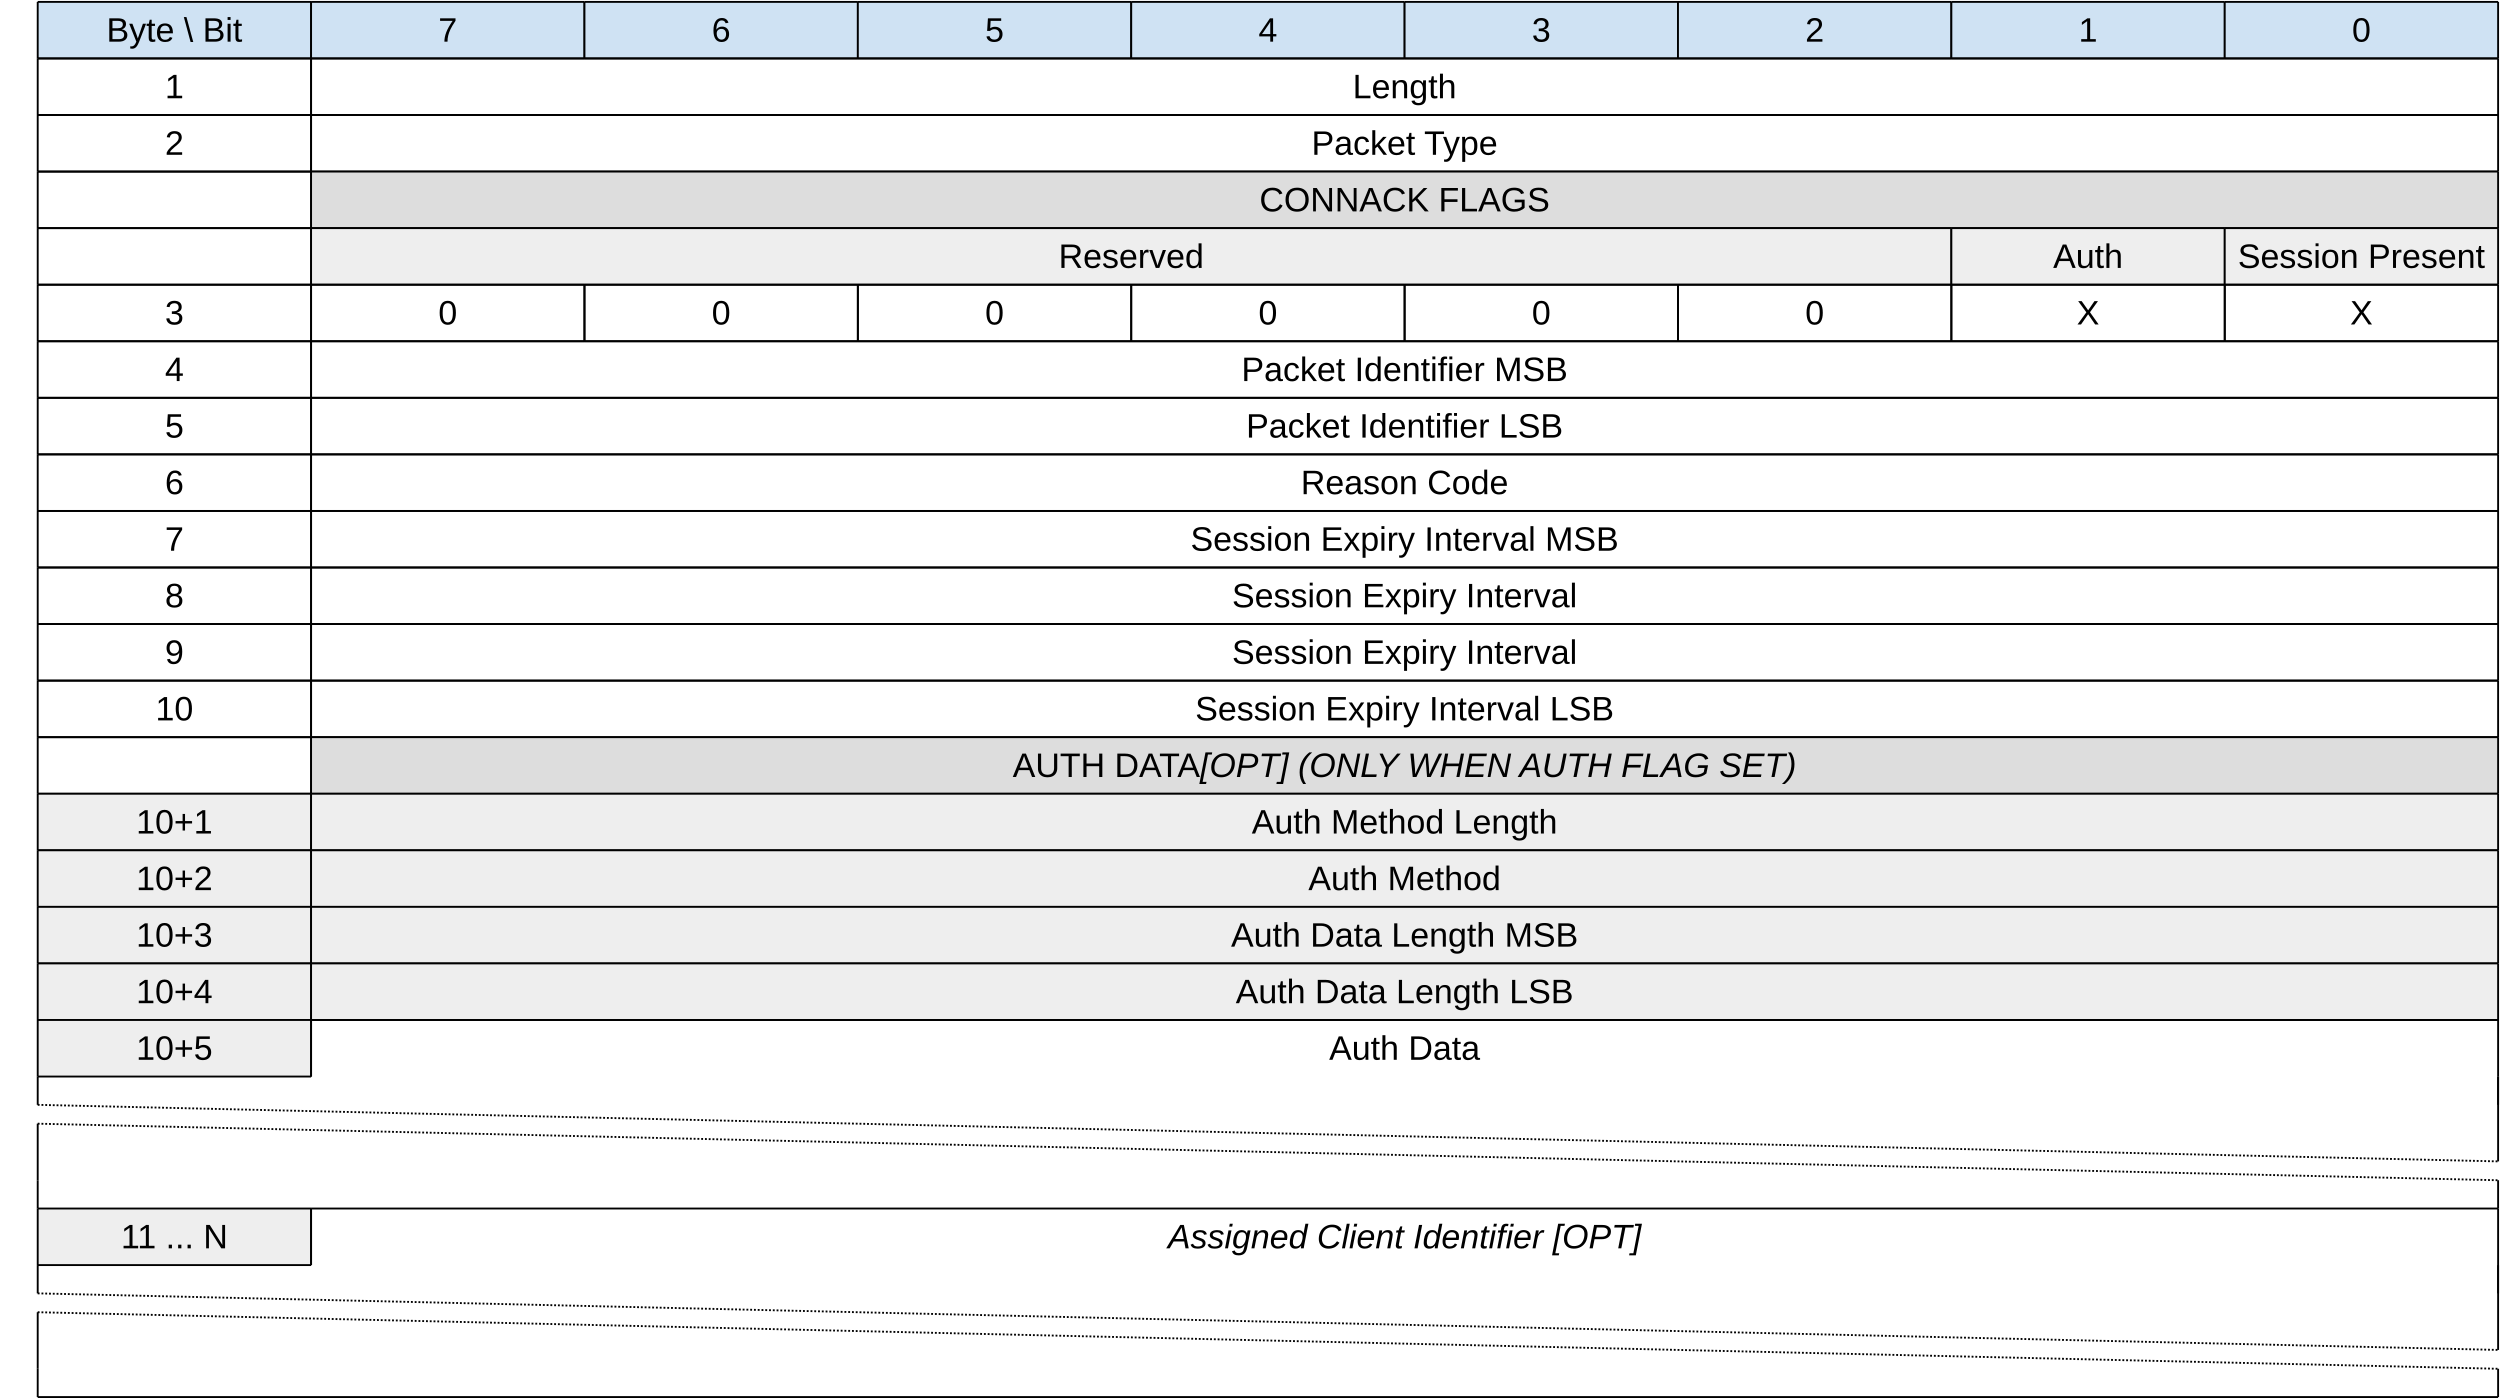
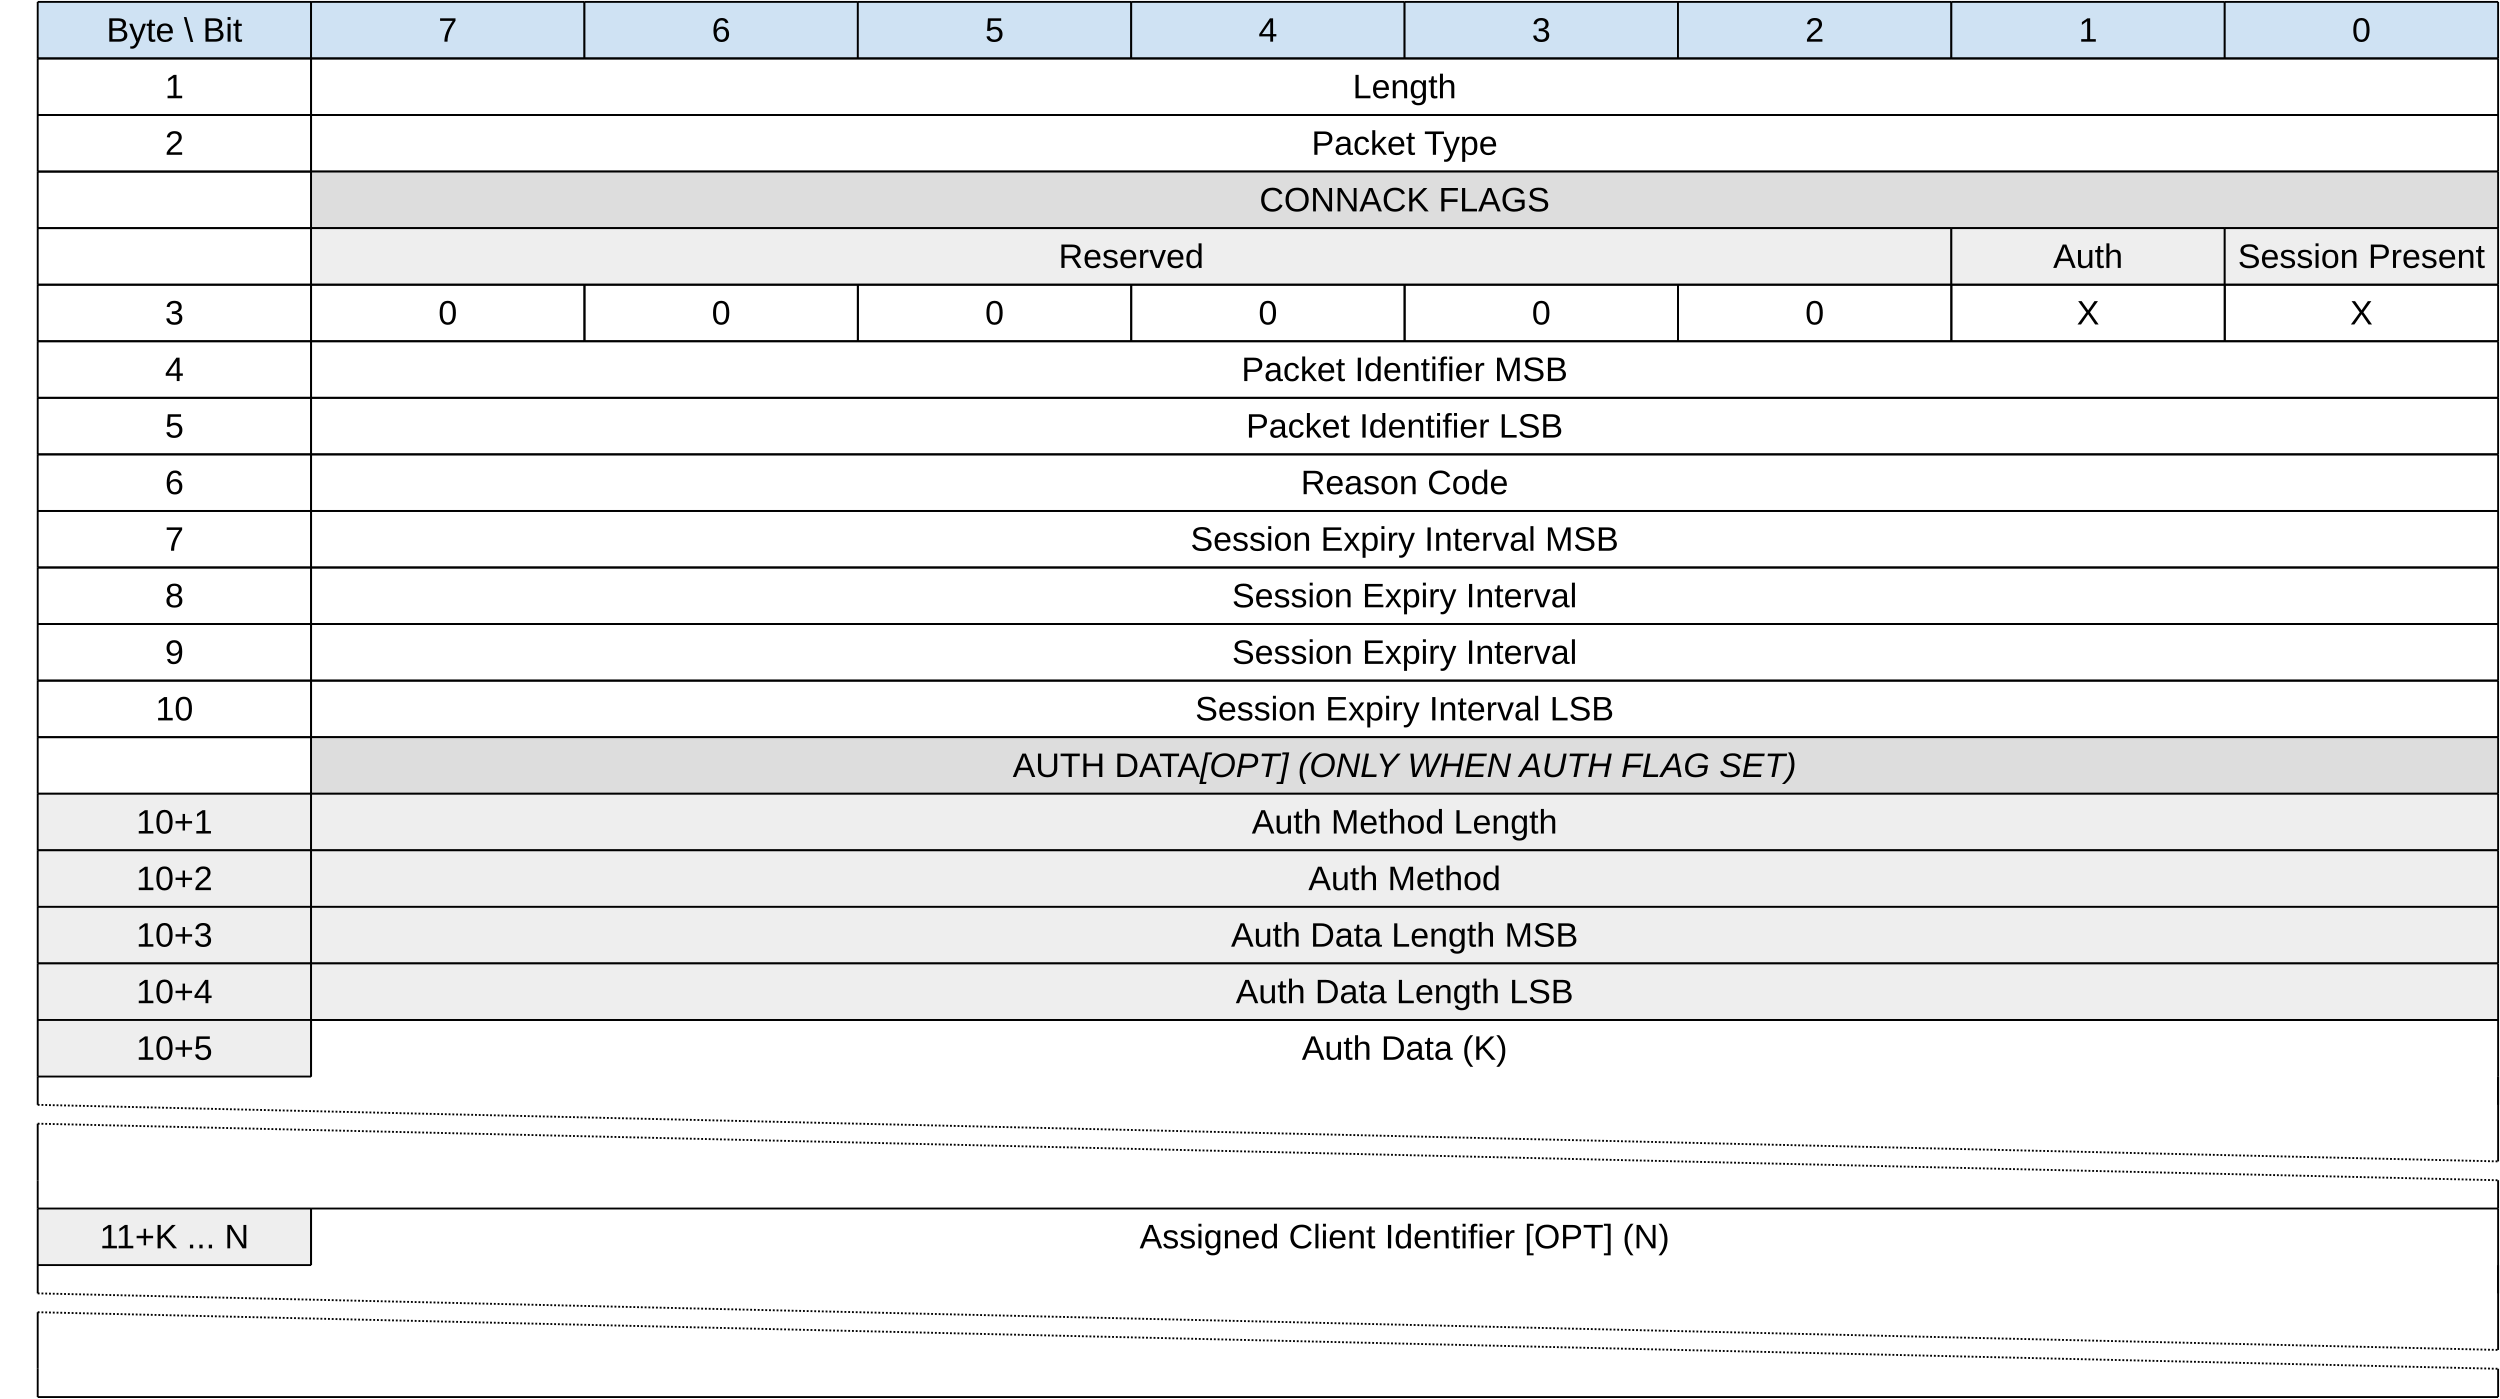
<svg xmlns="http://www.w3.org/2000/svg" version="1.0" width="1326" height="742" viewBox="0 0 1326 742">
  <rect x="20" y="1" height="30" width="145" fill="#cfe2f3" />
  <line x1="20" y1="1" x2="165" y2="1" stroke="#000000" stroke-width="1" />
  <line x1="20" y1="31" x2="165" y2="31" stroke="#000000" stroke-width="1" />
  <line x1="165" y1="1" x2="165" y2="31" stroke="#000000" stroke-width="1" />
  <line x1="20" y1="1" x2="20" y2="31" stroke="#000000" stroke-width="1" />
  <text font-size="18" font-family="Arial" x="92.5" y="17" text-anchor="middle" dominant-baseline="middle">Byte \ Bit</text>
  <rect x="165" y="1" height="30" width="145" fill="#cfe2f3" />
  <line x1="165" y1="1" x2="310" y2="1" stroke="#000000" stroke-width="1" />
  <line x1="165" y1="31" x2="310" y2="31" stroke="#000000" stroke-width="1" />
  <line x1="310" y1="1" x2="310" y2="31" stroke="#000000" stroke-width="1" />
  <line x1="165" y1="1" x2="165" y2="31" stroke="#000000" stroke-width="1" />
  <text font-size="18" font-family="Arial" x="237.5" y="17" text-anchor="middle" dominant-baseline="middle">7</text>
  <rect x="310" y="1" height="30" width="145" fill="#cfe2f3" />
  <line x1="310" y1="1" x2="455" y2="1" stroke="#000000" stroke-width="1" />
  <line x1="310" y1="31" x2="455" y2="31" stroke="#000000" stroke-width="1" />
  <line x1="455" y1="1" x2="455" y2="31" stroke="#000000" stroke-width="1" />
  <line x1="310" y1="1" x2="310" y2="31" stroke="#000000" stroke-width="1" />
  <text font-size="18" font-family="Arial" x="382.5" y="17" text-anchor="middle" dominant-baseline="middle">6</text>
  <rect x="455" y="1" height="30" width="145" fill="#cfe2f3" />
  <line x1="455" y1="1" x2="600" y2="1" stroke="#000000" stroke-width="1" />
  <line x1="455" y1="31" x2="600" y2="31" stroke="#000000" stroke-width="1" />
  <line x1="600" y1="1" x2="600" y2="31" stroke="#000000" stroke-width="1" />
  <line x1="455" y1="1" x2="455" y2="31" stroke="#000000" stroke-width="1" />
  <text font-size="18" font-family="Arial" x="527.5" y="17" text-anchor="middle" dominant-baseline="middle">5</text>
  <rect x="600" y="1" height="30" width="145" fill="#cfe2f3" />
  <line x1="600" y1="1" x2="745" y2="1" stroke="#000000" stroke-width="1" />
  <line x1="600" y1="31" x2="745" y2="31" stroke="#000000" stroke-width="1" />
  <line x1="745" y1="1" x2="745" y2="31" stroke="#000000" stroke-width="1" />
  <line x1="600" y1="1" x2="600" y2="31" stroke="#000000" stroke-width="1" />
  <text font-size="18" font-family="Arial" x="672.5" y="17" text-anchor="middle" dominant-baseline="middle">4</text>
  <rect x="745" y="1" height="30" width="145" fill="#cfe2f3" />
  <line x1="745" y1="1" x2="890" y2="1" stroke="#000000" stroke-width="1" />
  <line x1="745" y1="31" x2="890" y2="31" stroke="#000000" stroke-width="1" />
  <line x1="890" y1="1" x2="890" y2="31" stroke="#000000" stroke-width="1" />
  <line x1="745" y1="1" x2="745" y2="31" stroke="#000000" stroke-width="1" />
  <text font-size="18" font-family="Arial" x="817.5" y="17" text-anchor="middle" dominant-baseline="middle">3</text>
  <rect x="890" y="1" height="30" width="145" fill="#cfe2f3" />
  <line x1="890" y1="1" x2="1035" y2="1" stroke="#000000" stroke-width="1" />
  <line x1="890" y1="31" x2="1035" y2="31" stroke="#000000" stroke-width="1" />
  <line x1="1035" y1="1" x2="1035" y2="31" stroke="#000000" stroke-width="1" />
  <line x1="890" y1="1" x2="890" y2="31" stroke="#000000" stroke-width="1" />
  <text font-size="18" font-family="Arial" x="962.5" y="17" text-anchor="middle" dominant-baseline="middle">2</text>
  <rect x="1035" y="1" height="30" width="145" fill="#cfe2f3" />
  <line x1="1035" y1="1" x2="1180" y2="1" stroke="#000000" stroke-width="1" />
  <line x1="1035" y1="31" x2="1180" y2="31" stroke="#000000" stroke-width="1" />
  <line x1="1180" y1="1" x2="1180" y2="31" stroke="#000000" stroke-width="1" />
  <line x1="1035" y1="1" x2="1035" y2="31" stroke="#000000" stroke-width="1" />
  <text font-size="18" font-family="Arial" x="1107.5" y="17" text-anchor="middle" dominant-baseline="middle">1</text>
  <rect x="1180" y="1" height="30" width="145" fill="#cfe2f3" />
  <line x1="1180" y1="1" x2="1325" y2="1" stroke="#000000" stroke-width="1" />
  <line x1="1180" y1="31" x2="1325" y2="31" stroke="#000000" stroke-width="1" />
  <line x1="1325" y1="1" x2="1325" y2="31" stroke="#000000" stroke-width="1" />
  <line x1="1180" y1="1" x2="1180" y2="31" stroke="#000000" stroke-width="1" />
  <text font-size="18" font-family="Arial" x="1252.5" y="17" text-anchor="middle" dominant-baseline="middle">0</text>
  <text font-size="18" font-family="Arial" x="15" y="16" text-anchor="end"> </text>
  <text font-size="18" font-family="Arial" x="15" y="46" text-anchor="end"> </text>
  <line x1="20" y1="31" x2="165" y2="31" stroke="#000000" stroke-width="1" />
  <line x1="20" y1="61" x2="165" y2="61" stroke="#000000" stroke-width="1" />
  <line x1="165" y1="31" x2="165" y2="61" stroke="#000000" stroke-width="1" />
  <line x1="20" y1="31" x2="20" y2="61" stroke="#000000" stroke-width="1" />
  <text font-size="18" font-family="Arial" x="92.5" y="47" text-anchor="middle" dominant-baseline="middle">1</text>
  <line x1="165" y1="31" x2="1325" y2="31" stroke="#000000" stroke-width="1" />
  <line x1="165" y1="61" x2="1325" y2="61" stroke="#000000" stroke-width="1" />
  <line x1="1325" y1="31" x2="1325" y2="61" stroke="#000000" stroke-width="1" />
  <line x1="165" y1="31" x2="165" y2="61" stroke="#000000" stroke-width="1" />
  <text font-size="18" font-family="Arial" x="745" y="47" text-anchor="middle" dominant-baseline="middle">Length</text>
  <text font-size="18" font-family="Arial" x="15" y="76" text-anchor="end"> </text>
  <line x1="20" y1="61" x2="165" y2="61" stroke="#000000" stroke-width="1" />
  <line x1="20" y1="91" x2="165" y2="91" stroke="#000000" stroke-width="1" />
  <line x1="165" y1="61" x2="165" y2="91" stroke="#000000" stroke-width="1" />
  <line x1="20" y1="61" x2="20" y2="91" stroke="#000000" stroke-width="1" />
  <text font-size="18" font-family="Arial" x="92.5" y="77" text-anchor="middle" dominant-baseline="middle">2</text>
  <line x1="165" y1="61" x2="1325" y2="61" stroke="#000000" stroke-width="1" />
  <line x1="165" y1="91" x2="1325" y2="91" stroke="#000000" stroke-width="1" />
  <line x1="1325" y1="61" x2="1325" y2="91" stroke="#000000" stroke-width="1" />
  <line x1="165" y1="61" x2="165" y2="91" stroke="#000000" stroke-width="1" />
  <text font-size="18" font-family="Arial" x="745" y="77" text-anchor="middle" dominant-baseline="middle">Packet Type</text>
  <text font-size="18" font-family="Arial" x="15" y="106" text-anchor="end"> </text>
  <line x1="20" y1="91" x2="165" y2="91" stroke="#000000" stroke-width="1" />
  <line x1="20" y1="121" x2="165" y2="121" stroke="#000000" stroke-width="1" />
  <line x1="165" y1="91" x2="165" y2="121" stroke="#000000" stroke-width="1" />
  <line x1="20" y1="91" x2="20" y2="121" stroke="#000000" stroke-width="1" />
  <text font-size="18" font-family="Arial" x="92.5" y="107" text-anchor="middle" dominant-baseline="middle" />
  <rect x="165" y="91" height="30" width="1160" fill="#dddddd" />
  <line x1="165" y1="91" x2="1325" y2="91" stroke="#000000" stroke-width="1" />
  <line x1="165" y1="121" x2="1325" y2="121" stroke="#000000" stroke-width="1" />
  <line x1="1325" y1="91" x2="1325" y2="121" stroke="#000000" stroke-width="1" />
  <line x1="165" y1="91" x2="165" y2="121" stroke="#000000" stroke-width="1" />
  <text font-size="18" font-family="Arial" x="745" y="107" text-anchor="middle" dominant-baseline="middle">CONNACK FLAGS</text>
  <text font-size="18" font-family="Arial" x="15" y="136" text-anchor="end"> </text>
  <line x1="20" y1="121" x2="165" y2="121" stroke="#000000" stroke-width="1" />
  <line x1="20" y1="151" x2="165" y2="151" stroke="#000000" stroke-width="1" />
  <line x1="165" y1="121" x2="165" y2="151" stroke="#000000" stroke-width="1" />
  <line x1="20" y1="121" x2="20" y2="151" stroke="#000000" stroke-width="1" />
  <text font-size="18" font-family="Arial" x="92.5" y="137" text-anchor="middle" dominant-baseline="middle" />
  <rect x="165" y="121" height="30" width="870" fill="#eeeeee" />
  <line x1="165" y1="121" x2="1035" y2="121" stroke="#000000" stroke-width="1" />
  <line x1="165" y1="151" x2="1035" y2="151" stroke="#000000" stroke-width="1" />
  <line x1="1035" y1="121" x2="1035" y2="151" stroke="#000000" stroke-width="1" />
  <line x1="165" y1="121" x2="165" y2="151" stroke="#000000" stroke-width="1" />
  <text font-size="18" font-family="Arial" x="600" y="137" text-anchor="middle" dominant-baseline="middle">Reserved</text>
  <rect x="1035" y="121" height="30" width="145" fill="#eeeeee" />
  <line x1="1035" y1="121" x2="1180" y2="121" stroke="#000000" stroke-width="1" />
  <line x1="1035" y1="151" x2="1180" y2="151" stroke="#000000" stroke-width="1" />
  <line x1="1180" y1="121" x2="1180" y2="151" stroke="#000000" stroke-width="1" />
  <line x1="1035" y1="121" x2="1035" y2="151" stroke="#000000" stroke-width="1" />
  <text font-size="18" font-family="Arial" x="1107.5" y="137" text-anchor="middle" dominant-baseline="middle">Auth</text>
  <rect x="1180" y="121" height="30" width="145" fill="#eeeeee" />
  <line x1="1180" y1="121" x2="1325" y2="121" stroke="#000000" stroke-width="1" />
  <line x1="1180" y1="151" x2="1325" y2="151" stroke="#000000" stroke-width="1" />
  <line x1="1325" y1="121" x2="1325" y2="151" stroke="#000000" stroke-width="1" />
  <line x1="1180" y1="121" x2="1180" y2="151" stroke="#000000" stroke-width="1" />
  <text font-size="18" font-family="Arial" x="1252.5" y="137" text-anchor="middle" dominant-baseline="middle">Session Present</text>
  <text font-size="18" font-family="Arial" x="15" y="166" text-anchor="end"> </text>
  <line x1="20" y1="151" x2="165" y2="151" stroke="#000000" stroke-width="1" />
  <line x1="20" y1="181" x2="165" y2="181" stroke="#000000" stroke-width="1" />
  <line x1="165" y1="151" x2="165" y2="181" stroke="#000000" stroke-width="1" />
  <line x1="20" y1="151" x2="20" y2="181" stroke="#000000" stroke-width="1" />
  <text font-size="18" font-family="Arial" x="92.5" y="167" text-anchor="middle" dominant-baseline="middle">3</text>
  <line x1="165" y1="151" x2="310" y2="151" stroke="#000000" stroke-width="1" />
  <line x1="165" y1="181" x2="310" y2="181" stroke="#000000" stroke-width="1" />
  <line x1="310" y1="151" x2="310" y2="181" stroke="#000000" stroke-width="1" />
  <line x1="165" y1="151" x2="165" y2="181" stroke="#000000" stroke-width="1" />
  <text font-size="18" font-family="Arial" x="237.5" y="167" text-anchor="middle" dominant-baseline="middle">0</text>
  <line x1="310" y1="151" x2="455" y2="151" stroke="#000000" stroke-width="1" />
  <line x1="310" y1="181" x2="455" y2="181" stroke="#000000" stroke-width="1" />
  <line x1="455" y1="151" x2="455" y2="181" stroke="#000000" stroke-width="1" />
  <line x1="310" y1="151" x2="310" y2="181" stroke="#000000" stroke-width="1" />
  <text font-size="18" font-family="Arial" x="382.5" y="167" text-anchor="middle" dominant-baseline="middle">0</text>
  <line x1="455" y1="151" x2="600" y2="151" stroke="#000000" stroke-width="1" />
  <line x1="455" y1="181" x2="600" y2="181" stroke="#000000" stroke-width="1" />
  <line x1="600" y1="151" x2="600" y2="181" stroke="#000000" stroke-width="1" />
  <line x1="455" y1="151" x2="455" y2="181" stroke="#000000" stroke-width="1" />
  <text font-size="18" font-family="Arial" x="527.5" y="167" text-anchor="middle" dominant-baseline="middle">0</text>
  <line x1="600" y1="151" x2="745" y2="151" stroke="#000000" stroke-width="1" />
  <line x1="600" y1="181" x2="745" y2="181" stroke="#000000" stroke-width="1" />
  <line x1="745" y1="151" x2="745" y2="181" stroke="#000000" stroke-width="1" />
  <line x1="600" y1="151" x2="600" y2="181" stroke="#000000" stroke-width="1" />
  <text font-size="18" font-family="Arial" x="672.5" y="167" text-anchor="middle" dominant-baseline="middle">0</text>
  <line x1="745" y1="151" x2="890" y2="151" stroke="#000000" stroke-width="1" />
  <line x1="745" y1="181" x2="890" y2="181" stroke="#000000" stroke-width="1" />
  <line x1="890" y1="151" x2="890" y2="181" stroke="#000000" stroke-width="1" />
  <line x1="745" y1="151" x2="745" y2="181" stroke="#000000" stroke-width="1" />
  <text font-size="18" font-family="Arial" x="817.5" y="167" text-anchor="middle" dominant-baseline="middle">0</text>
  <line x1="890" y1="151" x2="1035" y2="151" stroke="#000000" stroke-width="1" />
  <line x1="890" y1="181" x2="1035" y2="181" stroke="#000000" stroke-width="1" />
  <line x1="1035" y1="151" x2="1035" y2="181" stroke="#000000" stroke-width="1" />
  <line x1="890" y1="151" x2="890" y2="181" stroke="#000000" stroke-width="1" />
  <text font-size="18" font-family="Arial" x="962.5" y="167" text-anchor="middle" dominant-baseline="middle">0</text>
  <line x1="1035" y1="151" x2="1180" y2="151" stroke="#000000" stroke-width="1" />
  <line x1="1035" y1="181" x2="1180" y2="181" stroke="#000000" stroke-width="1" />
  <line x1="1180" y1="151" x2="1180" y2="181" stroke="#000000" stroke-width="1" />
  <line x1="1035" y1="151" x2="1035" y2="181" stroke="#000000" stroke-width="1" />
  <text font-size="18" font-family="Arial" x="1107.5" y="167" text-anchor="middle" dominant-baseline="middle">X</text>
  <line x1="1180" y1="151" x2="1325" y2="151" stroke="#000000" stroke-width="1" />
  <line x1="1180" y1="181" x2="1325" y2="181" stroke="#000000" stroke-width="1" />
  <line x1="1325" y1="151" x2="1325" y2="181" stroke="#000000" stroke-width="1" />
  <line x1="1180" y1="151" x2="1180" y2="181" stroke="#000000" stroke-width="1" />
  <text font-size="18" font-family="Arial" x="1252.5" y="167" text-anchor="middle" dominant-baseline="middle">X</text>
  <text font-size="18" font-family="Arial" x="15" y="196" text-anchor="end"> </text>
  <line x1="20" y1="181" x2="165" y2="181" stroke="#000000" stroke-width="1" />
  <line x1="20" y1="211" x2="165" y2="211" stroke="#000000" stroke-width="1" />
  <line x1="165" y1="181" x2="165" y2="211" stroke="#000000" stroke-width="1" />
  <line x1="20" y1="181" x2="20" y2="211" stroke="#000000" stroke-width="1" />
  <text font-size="18" font-family="Arial" x="92.5" y="197" text-anchor="middle" dominant-baseline="middle">4</text>
  <line x1="165" y1="181" x2="1325" y2="181" stroke="#000000" stroke-width="1" />
  <line x1="165" y1="211" x2="1325" y2="211" stroke="#000000" stroke-width="1" />
  <line x1="1325" y1="181" x2="1325" y2="211" stroke="#000000" stroke-width="1" />
  <line x1="165" y1="181" x2="165" y2="211" stroke="#000000" stroke-width="1" />
  <text font-size="18" font-family="Arial" x="745" y="197" text-anchor="middle" dominant-baseline="middle">Packet Identifier MSB</text>
  <text font-size="18" font-family="Arial" x="15" y="226" text-anchor="end"> </text>
  <line x1="20" y1="211" x2="165" y2="211" stroke="#000000" stroke-width="1" />
  <line x1="20" y1="241" x2="165" y2="241" stroke="#000000" stroke-width="1" />
  <line x1="165" y1="211" x2="165" y2="241" stroke="#000000" stroke-width="1" />
  <line x1="20" y1="211" x2="20" y2="241" stroke="#000000" stroke-width="1" />
  <text font-size="18" font-family="Arial" x="92.5" y="227" text-anchor="middle" dominant-baseline="middle">5</text>
  <line x1="165" y1="211" x2="1325" y2="211" stroke="#000000" stroke-width="1" />
  <line x1="165" y1="241" x2="1325" y2="241" stroke="#000000" stroke-width="1" />
  <line x1="1325" y1="211" x2="1325" y2="241" stroke="#000000" stroke-width="1" />
  <line x1="165" y1="211" x2="165" y2="241" stroke="#000000" stroke-width="1" />
  <text font-size="18" font-family="Arial" x="745" y="227" text-anchor="middle" dominant-baseline="middle">Packet Identifier LSB</text>
  <text font-size="18" font-family="Arial" x="15" y="256" text-anchor="end"> </text>
  <line x1="20" y1="241" x2="165" y2="241" stroke="#000000" stroke-width="1" />
  <line x1="20" y1="271" x2="165" y2="271" stroke="#000000" stroke-width="1" />
  <line x1="165" y1="241" x2="165" y2="271" stroke="#000000" stroke-width="1" />
  <line x1="20" y1="241" x2="20" y2="271" stroke="#000000" stroke-width="1" />
  <text font-size="18" font-family="Arial" x="92.5" y="257" text-anchor="middle" dominant-baseline="middle">6</text>
  <line x1="165" y1="241" x2="1325" y2="241" stroke="#000000" stroke-width="1" />
  <line x1="165" y1="271" x2="1325" y2="271" stroke="#000000" stroke-width="1" />
  <line x1="1325" y1="241" x2="1325" y2="271" stroke="#000000" stroke-width="1" />
  <line x1="165" y1="241" x2="165" y2="271" stroke="#000000" stroke-width="1" />
  <text font-size="18" font-family="Arial" x="745" y="257" text-anchor="middle" dominant-baseline="middle">Reason Code</text>
  <text font-size="18" font-family="Arial" x="15" y="286" text-anchor="end"> </text>
  <line x1="20" y1="271" x2="165" y2="271" stroke="#000000" stroke-width="1" />
  <line x1="20" y1="301" x2="165" y2="301" stroke="#000000" stroke-width="1" />
  <line x1="165" y1="271" x2="165" y2="301" stroke="#000000" stroke-width="1" />
  <line x1="20" y1="271" x2="20" y2="301" stroke="#000000" stroke-width="1" />
  <text font-size="18" font-family="Arial" x="92.5" y="287" text-anchor="middle" dominant-baseline="middle">7</text>
  <line x1="165" y1="271" x2="1325" y2="271" stroke="#000000" stroke-width="1" />
  <line x1="165" y1="301" x2="1325" y2="301" stroke="#000000" stroke-width="1" />
  <line x1="1325" y1="271" x2="1325" y2="301" stroke="#000000" stroke-width="1" />
  <line x1="165" y1="271" x2="165" y2="301" stroke="#000000" stroke-width="1" />
  <text font-size="18" font-family="Arial" x="745" y="287" text-anchor="middle" dominant-baseline="middle">Session Expiry Interval MSB</text>
  <text font-size="18" font-family="Arial" x="15" y="316" text-anchor="end"> </text>
  <line x1="20" y1="301" x2="165" y2="301" stroke="#000000" stroke-width="1" />
  <line x1="20" y1="331" x2="165" y2="331" stroke="#000000" stroke-width="1" />
  <line x1="165" y1="301" x2="165" y2="331" stroke="#000000" stroke-width="1" />
  <line x1="20" y1="301" x2="20" y2="331" stroke="#000000" stroke-width="1" />
  <text font-size="18" font-family="Arial" x="92.5" y="317" text-anchor="middle" dominant-baseline="middle">8</text>
  <line x1="165" y1="301" x2="1325" y2="301" stroke="#000000" stroke-width="1" />
  <line x1="165" y1="331" x2="1325" y2="331" stroke="#000000" stroke-width="1" />
  <line x1="1325" y1="301" x2="1325" y2="331" stroke="#000000" stroke-width="1" />
  <line x1="165" y1="301" x2="165" y2="331" stroke="#000000" stroke-width="1" />
  <text font-size="18" font-family="Arial" x="745" y="317" text-anchor="middle" dominant-baseline="middle">Session Expiry Interval</text>
  <text font-size="18" font-family="Arial" x="15" y="346" text-anchor="end"> </text>
  <line x1="20" y1="331" x2="165" y2="331" stroke="#000000" stroke-width="1" />
  <line x1="20" y1="361" x2="165" y2="361" stroke="#000000" stroke-width="1" />
  <line x1="165" y1="331" x2="165" y2="361" stroke="#000000" stroke-width="1" />
  <line x1="20" y1="331" x2="20" y2="361" stroke="#000000" stroke-width="1" />
  <text font-size="18" font-family="Arial" x="92.5" y="347" text-anchor="middle" dominant-baseline="middle">9</text>
  <line x1="165" y1="331" x2="1325" y2="331" stroke="#000000" stroke-width="1" />
  <line x1="165" y1="361" x2="1325" y2="361" stroke="#000000" stroke-width="1" />
  <line x1="1325" y1="331" x2="1325" y2="361" stroke="#000000" stroke-width="1" />
  <line x1="165" y1="331" x2="165" y2="361" stroke="#000000" stroke-width="1" />
  <text font-size="18" font-family="Arial" x="745" y="347" text-anchor="middle" dominant-baseline="middle">Session Expiry Interval</text>
  <text font-size="18" font-family="Arial" x="15" y="376" text-anchor="end"> </text>
  <line x1="20" y1="361" x2="165" y2="361" stroke="#000000" stroke-width="1" />
  <line x1="20" y1="391" x2="165" y2="391" stroke="#000000" stroke-width="1" />
  <line x1="165" y1="361" x2="165" y2="391" stroke="#000000" stroke-width="1" />
  <line x1="20" y1="361" x2="20" y2="391" stroke="#000000" stroke-width="1" />
  <text font-size="18" font-family="Arial" x="92.5" y="377" text-anchor="middle" dominant-baseline="middle">10</text>
  <line x1="165" y1="361" x2="1325" y2="361" stroke="#000000" stroke-width="1" />
  <line x1="165" y1="391" x2="1325" y2="391" stroke="#000000" stroke-width="1" />
  <line x1="1325" y1="361" x2="1325" y2="391" stroke="#000000" stroke-width="1" />
  <line x1="165" y1="361" x2="165" y2="391" stroke="#000000" stroke-width="1" />
  <text font-size="18" font-family="Arial" x="745" y="377" text-anchor="middle" dominant-baseline="middle">Session Expiry Interval LSB</text>
  <text font-size="18" font-family="Arial" x="15" y="406" text-anchor="end"> </text>
  <line x1="20" y1="391" x2="165" y2="391" stroke="#000000" stroke-width="1" />
  <line x1="20" y1="421" x2="165" y2="421" stroke="#000000" stroke-width="1" />
  <line x1="165" y1="391" x2="165" y2="421" stroke="#000000" stroke-width="1" />
  <line x1="20" y1="391" x2="20" y2="421" stroke="#000000" stroke-width="1" />
  <text font-size="18" font-family="Arial" x="92.5" y="407" text-anchor="middle" dominant-baseline="middle" />
  <rect x="165" y="391" height="30" width="1160" fill="#dddddd" />
  <line x1="165" y1="391" x2="1325" y2="391" stroke="#000000" stroke-width="1" />
  <line x1="165" y1="421" x2="1325" y2="421" stroke="#000000" stroke-width="1" />
  <line x1="1325" y1="391" x2="1325" y2="421" stroke="#000000" stroke-width="1" />
  <line x1="165" y1="391" x2="165" y2="421" stroke="#000000" stroke-width="1" />
  <text font-size="18" font-family="Arial" x="745" y="407" text-anchor="middle" dominant-baseline="middle">AUTH DATA<tspan font-style="italic" font-size="18" font-family="Arial" dominant-baseline="middle">[OPT] (ONLY WHEN AUTH FLAG SET)</tspan>
  </text>
  <text font-size="18" font-family="Arial" x="15" y="436" text-anchor="end"> </text>
  <rect x="20" y="421" height="30" width="145" fill="#eeeeee" />
  <line x1="20" y1="421" x2="165" y2="421" stroke="#000000" stroke-width="1" />
  <line x1="20" y1="451" x2="165" y2="451" stroke="#000000" stroke-width="1" />
  <line x1="165" y1="421" x2="165" y2="451" stroke="#000000" stroke-width="1" />
  <line x1="20" y1="421" x2="20" y2="451" stroke="#000000" stroke-width="1" />
  <text font-size="18" font-family="Arial" x="92.5" y="437" text-anchor="middle" dominant-baseline="middle">10+1</text>
  <rect x="165" y="421" height="30" width="1160" fill="#eeeeee" />
  <line x1="165" y1="421" x2="1325" y2="421" stroke="#000000" stroke-width="1" />
  <line x1="165" y1="451" x2="1325" y2="451" stroke="#000000" stroke-width="1" />
  <line x1="1325" y1="421" x2="1325" y2="451" stroke="#000000" stroke-width="1" />
  <line x1="165" y1="421" x2="165" y2="451" stroke="#000000" stroke-width="1" />
  <text font-size="18" font-family="Arial" x="745" y="437" text-anchor="middle" dominant-baseline="middle">Auth Method Length</text>
  <text font-size="18" font-family="Arial" x="15" y="466" text-anchor="end"> </text>
  <rect x="20" y="451" height="30" width="145" fill="#eeeeee" />
  <line x1="20" y1="451" x2="165" y2="451" stroke="#000000" stroke-width="1" />
  <line x1="20" y1="481" x2="165" y2="481" stroke="#000000" stroke-width="1" />
  <line x1="165" y1="451" x2="165" y2="481" stroke="#000000" stroke-width="1" />
  <line x1="20" y1="451" x2="20" y2="481" stroke="#000000" stroke-width="1" />
  <text font-size="18" font-family="Arial" x="92.5" y="467" text-anchor="middle" dominant-baseline="middle">10+2</text>
  <rect x="165" y="451" height="30" width="1160" fill="#eeeeee" />
  <line x1="165" y1="451" x2="1325" y2="451" stroke="#000000" stroke-width="1" />
  <line x1="165" y1="481" x2="1325" y2="481" stroke="#000000" stroke-width="1" />
  <line x1="1325" y1="451" x2="1325" y2="481" stroke="#000000" stroke-width="1" />
  <line x1="165" y1="451" x2="165" y2="481" stroke="#000000" stroke-width="1" />
  <text font-size="18" font-family="Arial" x="745" y="467" text-anchor="middle" dominant-baseline="middle">Auth Method</text>
  <text font-size="18" font-family="Arial" x="15" y="496" text-anchor="end"> </text>
  <rect x="20" y="481" height="30" width="145" fill="#eeeeee" />
  <line x1="20" y1="481" x2="165" y2="481" stroke="#000000" stroke-width="1" />
  <line x1="20" y1="511" x2="165" y2="511" stroke="#000000" stroke-width="1" />
  <line x1="165" y1="481" x2="165" y2="511" stroke="#000000" stroke-width="1" />
  <line x1="20" y1="481" x2="20" y2="511" stroke="#000000" stroke-width="1" />
  <text font-size="18" font-family="Arial" x="92.5" y="497" text-anchor="middle" dominant-baseline="middle">10+3</text>
  <rect x="165" y="481" height="30" width="1160" fill="#eeeeee" />
  <line x1="165" y1="481" x2="1325" y2="481" stroke="#000000" stroke-width="1" />
  <line x1="165" y1="511" x2="1325" y2="511" stroke="#000000" stroke-width="1" />
  <line x1="1325" y1="481" x2="1325" y2="511" stroke="#000000" stroke-width="1" />
  <line x1="165" y1="481" x2="165" y2="511" stroke="#000000" stroke-width="1" />
  <text font-size="18" font-family="Arial" x="745" y="497" text-anchor="middle" dominant-baseline="middle">Auth Data Length MSB</text>
  <text font-size="18" font-family="Arial" x="15" y="526" text-anchor="end"> </text>
  <rect x="20" y="511" height="30" width="145" fill="#eeeeee" />
  <line x1="20" y1="511" x2="165" y2="511" stroke="#000000" stroke-width="1" />
  <line x1="20" y1="541" x2="165" y2="541" stroke="#000000" stroke-width="1" />
  <line x1="165" y1="511" x2="165" y2="541" stroke="#000000" stroke-width="1" />
  <line x1="20" y1="511" x2="20" y2="541" stroke="#000000" stroke-width="1" />
  <text font-size="18" font-family="Arial" x="92.5" y="527" text-anchor="middle" dominant-baseline="middle">10+4</text>
  <rect x="165" y="511" height="30" width="1160" fill="#eeeeee" />
  <line x1="165" y1="511" x2="1325" y2="511" stroke="#000000" stroke-width="1" />
  <line x1="165" y1="541" x2="1325" y2="541" stroke="#000000" stroke-width="1" />
  <line x1="1325" y1="511" x2="1325" y2="541" stroke="#000000" stroke-width="1" />
  <line x1="165" y1="511" x2="165" y2="541" stroke="#000000" stroke-width="1" />
  <text font-size="18" font-family="Arial" x="745" y="527" text-anchor="middle" dominant-baseline="middle">Auth Data Length LSB</text>
  <text font-size="18" font-family="Arial" x="15" y="556" text-anchor="end"> </text>
  <rect x="20" y="541" height="30" width="145" fill="#eeeeee" />
  <line x1="20" y1="541" x2="165" y2="541" stroke="#000000" stroke-width="1" />
  <line x1="20" y1="571" x2="165" y2="571" stroke="#000000" stroke-width="1" />
  <line x1="165" y1="541" x2="165" y2="571" stroke="#000000" stroke-width="1" />
  <line x1="20" y1="541" x2="20" y2="571" stroke="#000000" stroke-width="1" />
  <text font-size="18" font-family="Arial" x="92.5" y="557" text-anchor="middle" dominant-baseline="middle">10+5</text>
  <line x1="165" y1="541" x2="1325" y2="541" stroke="#000000" stroke-width="1" />
  <line x1="1325" y1="541" x2="1325" y2="571" stroke="#000000" stroke-width="1" />
  <line x1="165" y1="541" x2="165" y2="571" stroke="#000000" stroke-width="1" />
-   <text font-size="18" font-family="Arial" x="745" y="557" text-anchor="middle" dominant-baseline="middle">Auth Data</text>
+   <text font-size="18" font-family="Arial" x="745" y="557" text-anchor="middle" dominant-baseline="middle">Auth Data (K)</text>
  <text font-size="18" font-family="Arial" x="15" y="586" text-anchor="end"> </text>
  <line x1="20" y1="571" x2="20" y2="586" stroke="#000000" stroke-width="1" />
  <line x1="1325" y1="571" x2="1325" y2="586" stroke="#000000" stroke-width="1" />
  <line stroke-dasharray="1,1" x1="20" y1="586" x2="1325" y2="616" stroke="#000000" stroke-width="1" />
  <line x1="1325" y1="571" x2="1325" y2="616" stroke="#000000" stroke-width="1" />
  <line stroke-dasharray="1,1" x1="20" y1="596" x2="1325" y2="626" stroke="#000000" stroke-width="1" />
  <line x1="20" y1="596" x2="20" y2="626" stroke="#000000" stroke-width="1" />
  <line x1="20" y1="626" x2="20" y2="641" stroke="#000000" stroke-width="1" />
  <line x1="1325" y1="626" x2="1325" y2="641" stroke="#000000" stroke-width="1" />
  <text font-size="18" font-family="Arial" x="15" y="656" text-anchor="end"> </text>
  <rect x="20" y="641" height="30" width="145" fill="#eeeeee" />
  <line x1="20" y1="641" x2="165" y2="641" stroke="#000000" stroke-width="1" />
  <line x1="20" y1="671" x2="165" y2="671" stroke="#000000" stroke-width="1" />
  <line x1="165" y1="641" x2="165" y2="671" stroke="#000000" stroke-width="1" />
  <line x1="20" y1="641" x2="20" y2="671" stroke="#000000" stroke-width="1" />
-   <text font-size="18" font-family="Arial" x="92.5" y="657" text-anchor="middle" dominant-baseline="middle">11 ... N</text>
+   <text font-size="18" font-family="Arial" x="92.5" y="657" text-anchor="middle" dominant-baseline="middle">11+K ... N</text>
  <line x1="165" y1="641" x2="1325" y2="641" stroke="#000000" stroke-width="1" />
  <line x1="1325" y1="641" x2="1325" y2="671" stroke="#000000" stroke-width="1" />
  <line x1="165" y1="641" x2="165" y2="671" stroke="#000000" stroke-width="1" />
-   <text font-style="italic" font-size="18" font-family="Arial" x="745" y="657" text-anchor="middle" dominant-baseline="middle">Assigned Client Identifier [OPT]</text>
+   <text font-size="18" font-family="Arial" x="745" y="657" text-anchor="middle" dominant-baseline="middle">Assigned Client Identifier [OPT] (N)</text>
  <text font-size="18" font-family="Arial" x="15" y="656" text-anchor="end"> </text>
  <text font-size="18" font-family="Arial" x="15" y="686" text-anchor="end"> </text>
  <line x1="20" y1="671" x2="20" y2="686" stroke="#000000" stroke-width="1" />
  <line x1="1325" y1="671" x2="1325" y2="686" stroke="#000000" stroke-width="1" />
  <line stroke-dasharray="1,1" x1="20" y1="686" x2="1325" y2="716" stroke="#000000" stroke-width="1" />
  <line x1="1325" y1="671" x2="1325" y2="716" stroke="#000000" stroke-width="1" />
  <line stroke-dasharray="1,1" x1="20" y1="696" x2="1325" y2="726" stroke="#000000" stroke-width="1" />
  <line x1="20" y1="696" x2="20" y2="726" stroke="#000000" stroke-width="1" />
  <line x1="20" y1="726" x2="20" y2="741" stroke="#000000" stroke-width="1" />
  <line x1="1325" y1="726" x2="1325" y2="741" stroke="#000000" stroke-width="1" />
  <text font-size="18" font-family="Arial" x="15" y="756" text-anchor="end"> </text>
  <line x1="20" y1="741" x2="1325" y2="741" stroke="#000000" stroke-width="1" />
</svg>
